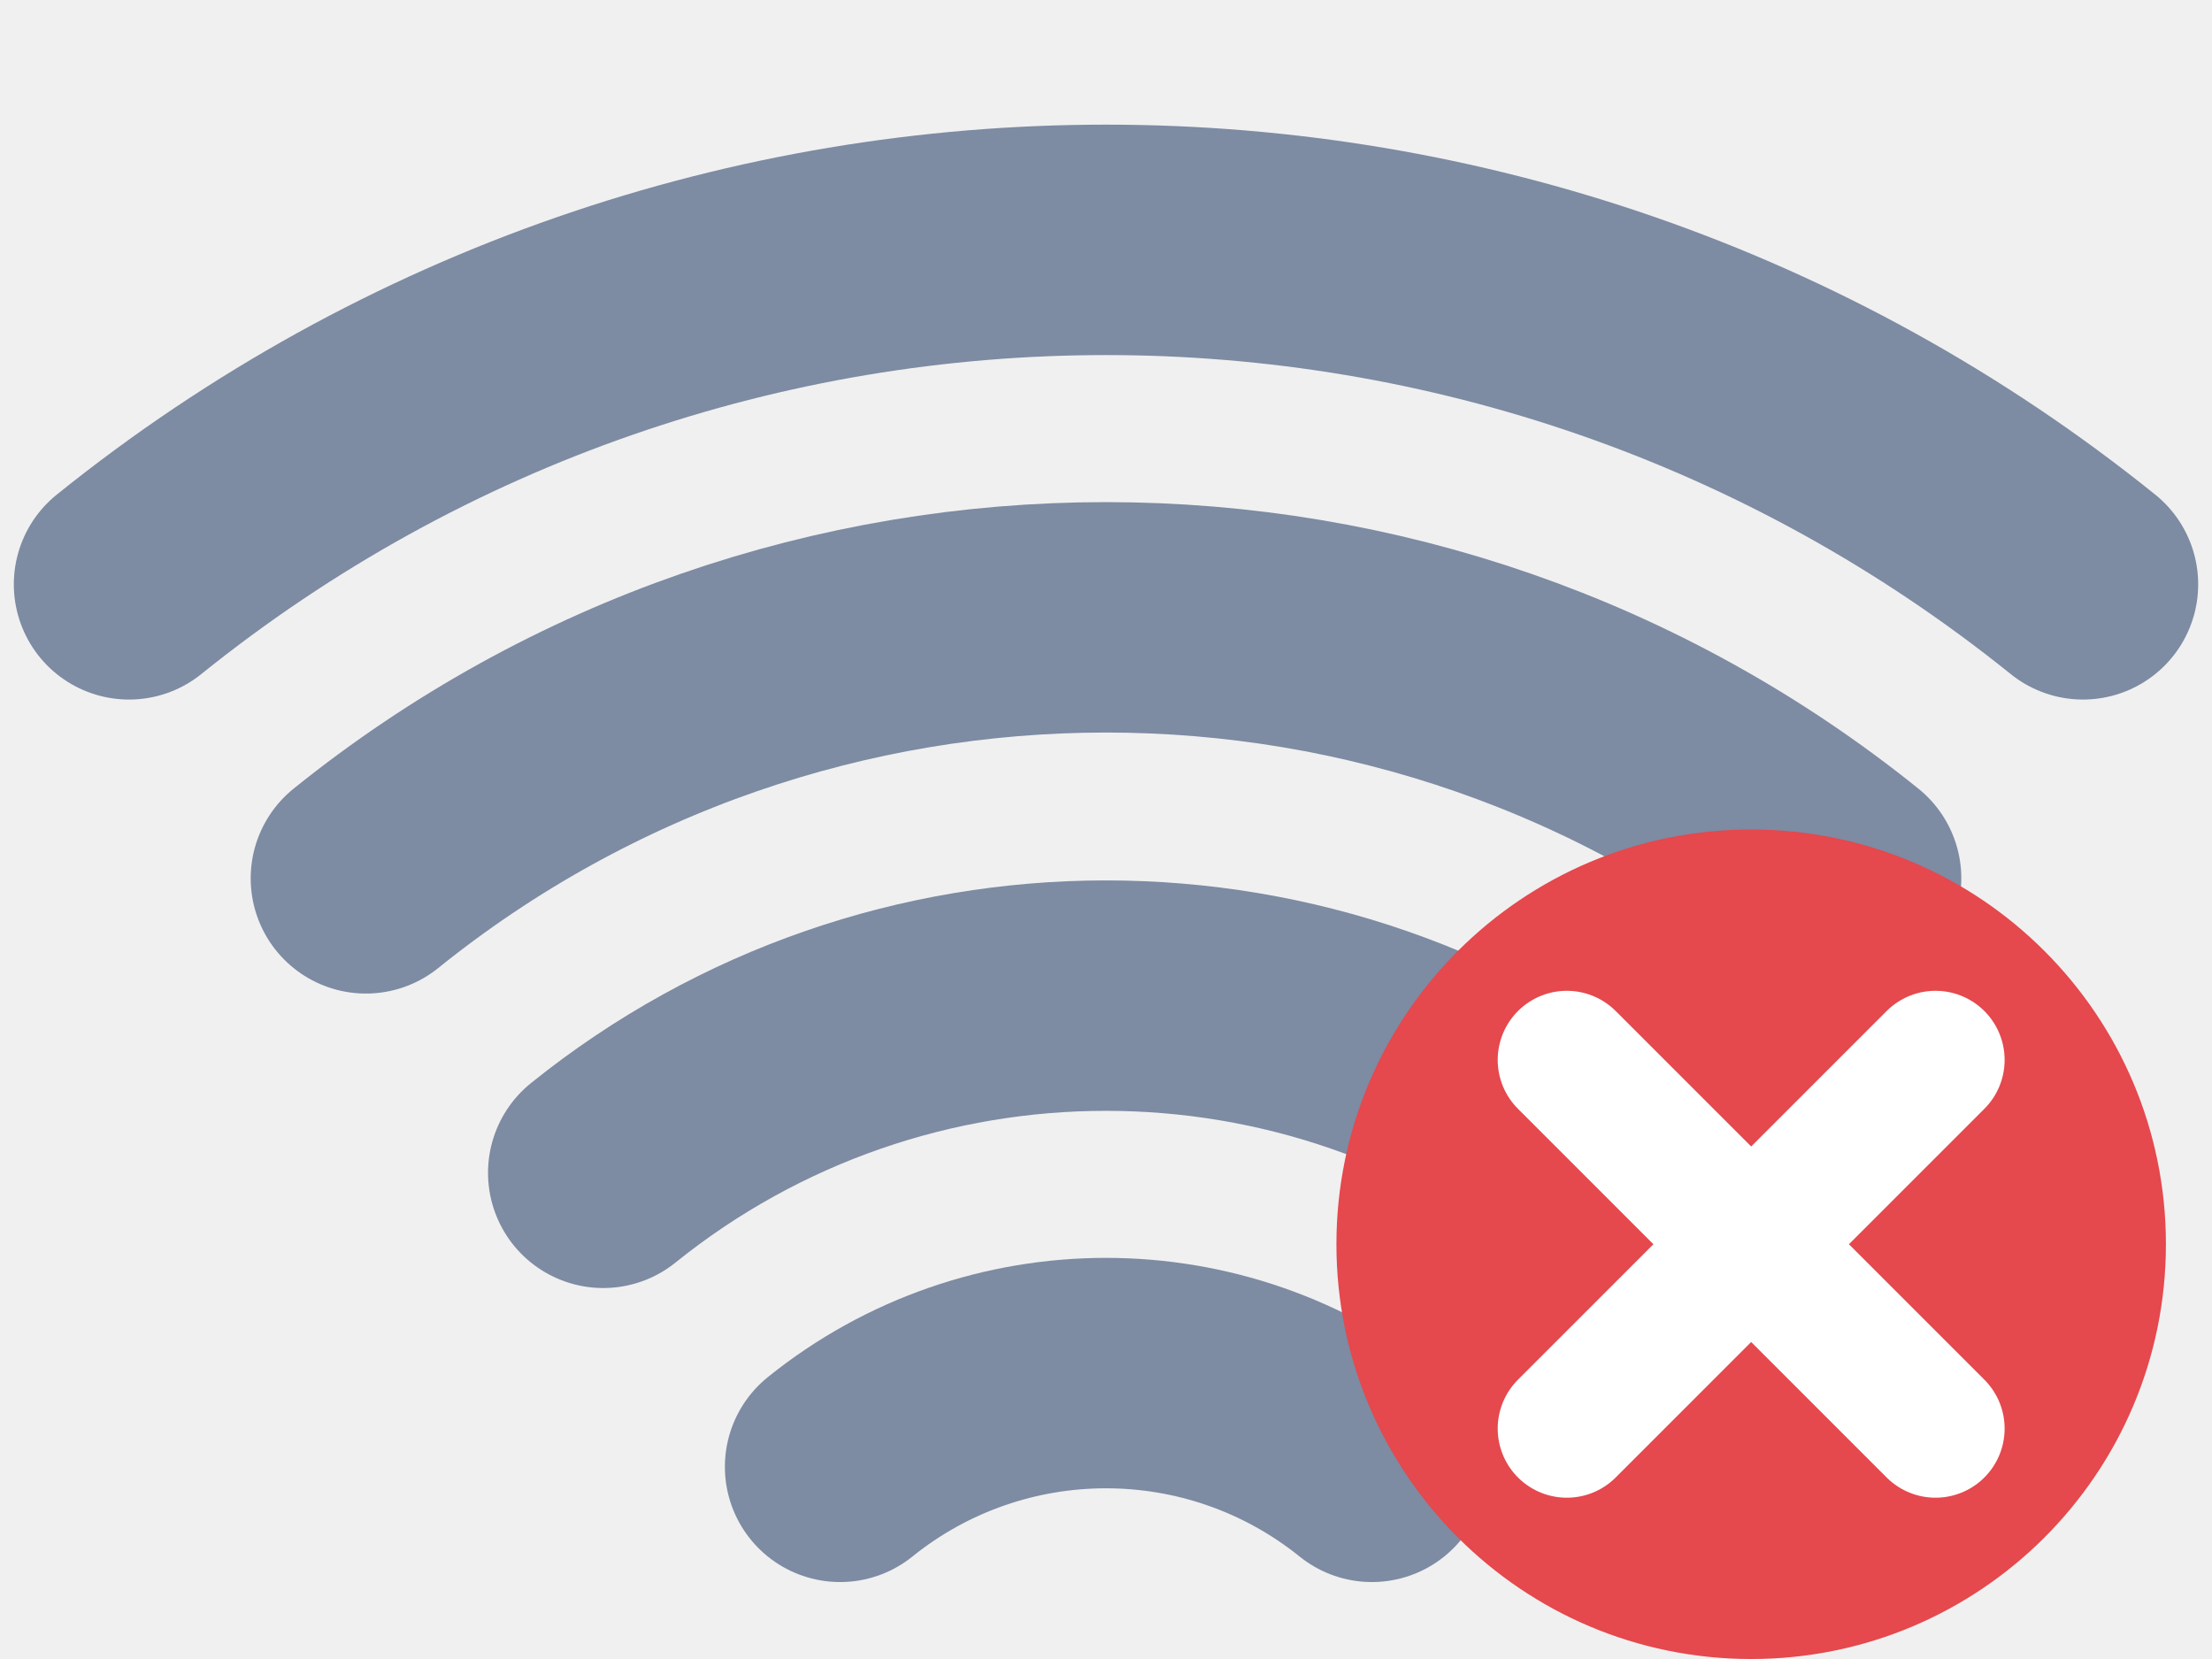
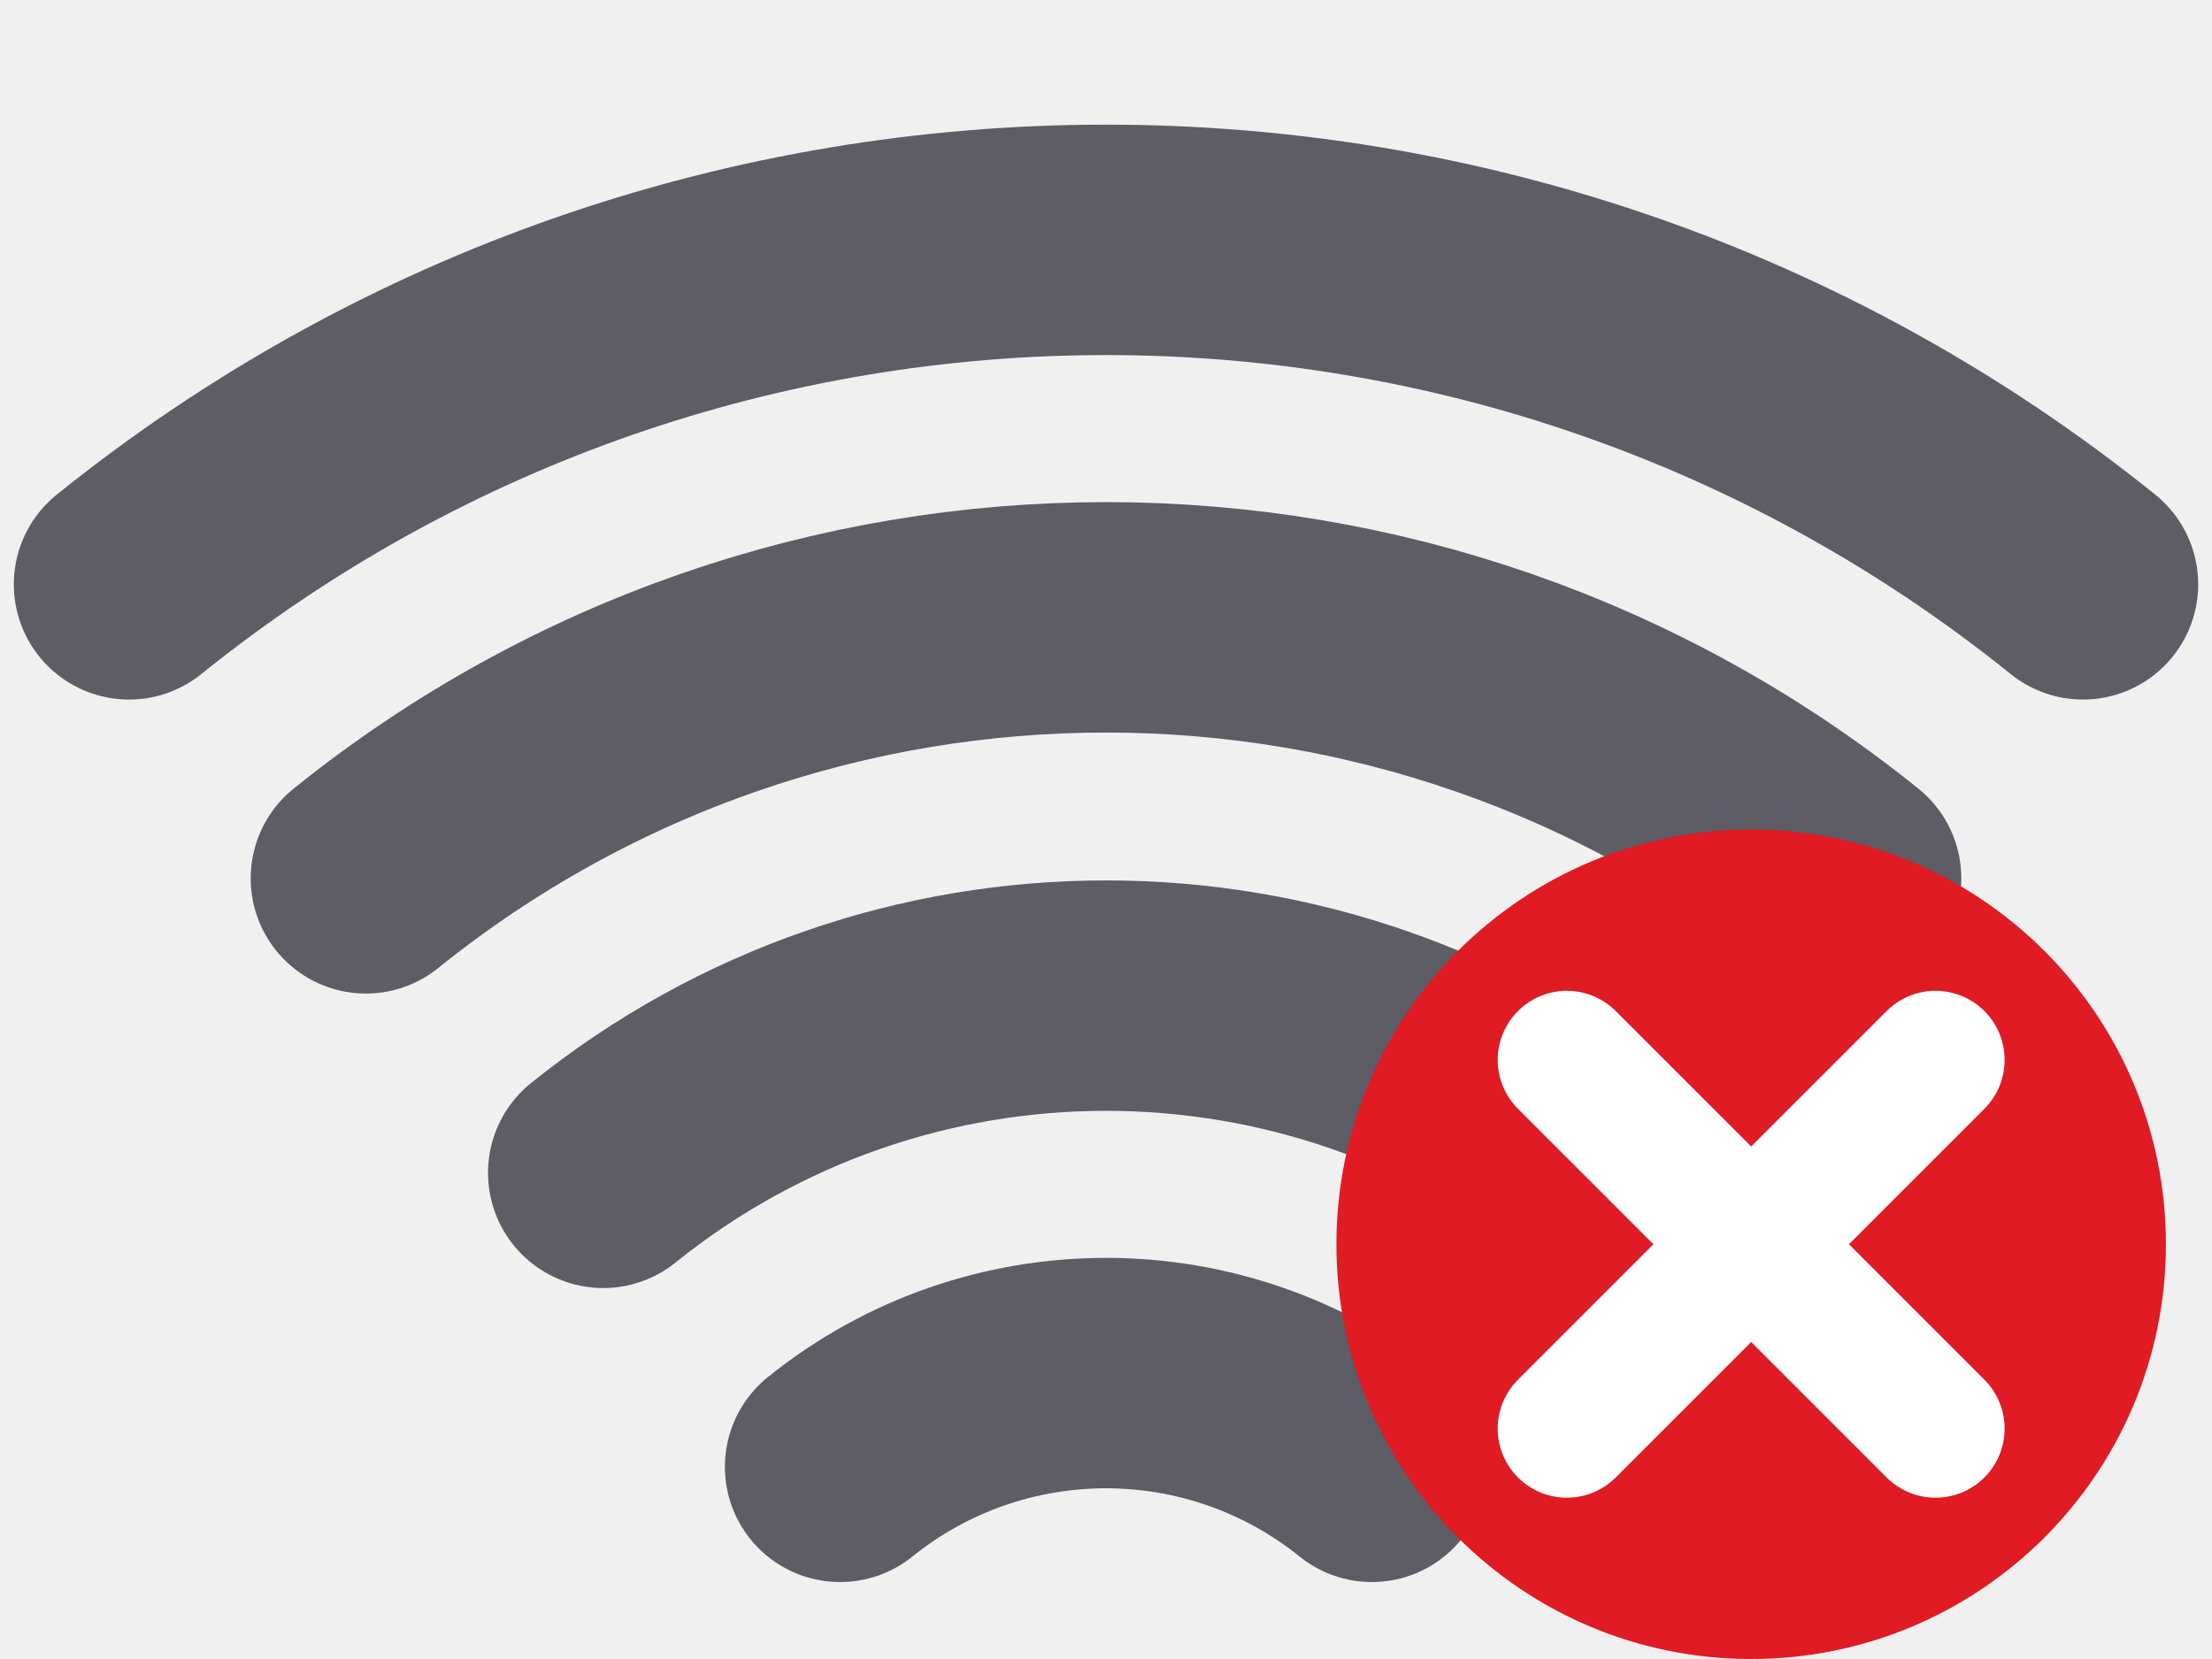
<svg xmlns="http://www.w3.org/2000/svg" viewBox="0 0 48 36">
-   <path d="M18.23 31.83 A9.20 9.20 0 0 1 29.77 31.83" fill="none" stroke="#7d8ba3" stroke-width="5" stroke-linecap="round" />
-   <path d="M13.09 25.45 A17.40 17.40 0 0 1 34.91 25.45" fill="none" stroke="#7d8ba3" stroke-width="5" stroke-linecap="round" />
-   <path d="M7.94 19.06 A25.60 25.60 0 0 1 40.06 19.06" fill="none" stroke="#7d8ba3" stroke-width="5" stroke-linecap="round" />
-   <path d="M2.80 12.68 A33.80 33.80 0 0 1 45.20 12.68" fill="none" stroke="#7d8ba3" stroke-width="5" stroke-linecap="round" />
-   <circle cx="38" cy="27" r="9" fill="#e5484d" />
+   <path d="M18.23 31.83 A9.20 9.20 0 0 1 29.77 31.83" fill="none" stroke="#5e5c64" stroke-width="5" stroke-linecap="round" />
+   <path d="M13.09 25.45 A17.40 17.40 0 0 1 34.91 25.45" fill="none" stroke="#5e5c64" stroke-width="5" stroke-linecap="round" />
+   <path d="M7.94 19.06 A25.60 25.60 0 0 1 40.06 19.06" fill="none" stroke="#5e5c64" stroke-width="5" stroke-linecap="round" />
+   <path d="M2.80 12.68 A33.80 33.80 0 0 1 45.20 12.68" fill="none" stroke="#5e5c64" stroke-width="5" stroke-linecap="round" />
+   <circle cx="38" cy="27" r="9" fill="#e01b24" />
  <path d="M34 23 L42 31 M42 23 L34 31" stroke="#ffffff" stroke-width="3" stroke-linecap="round" />
</svg>
